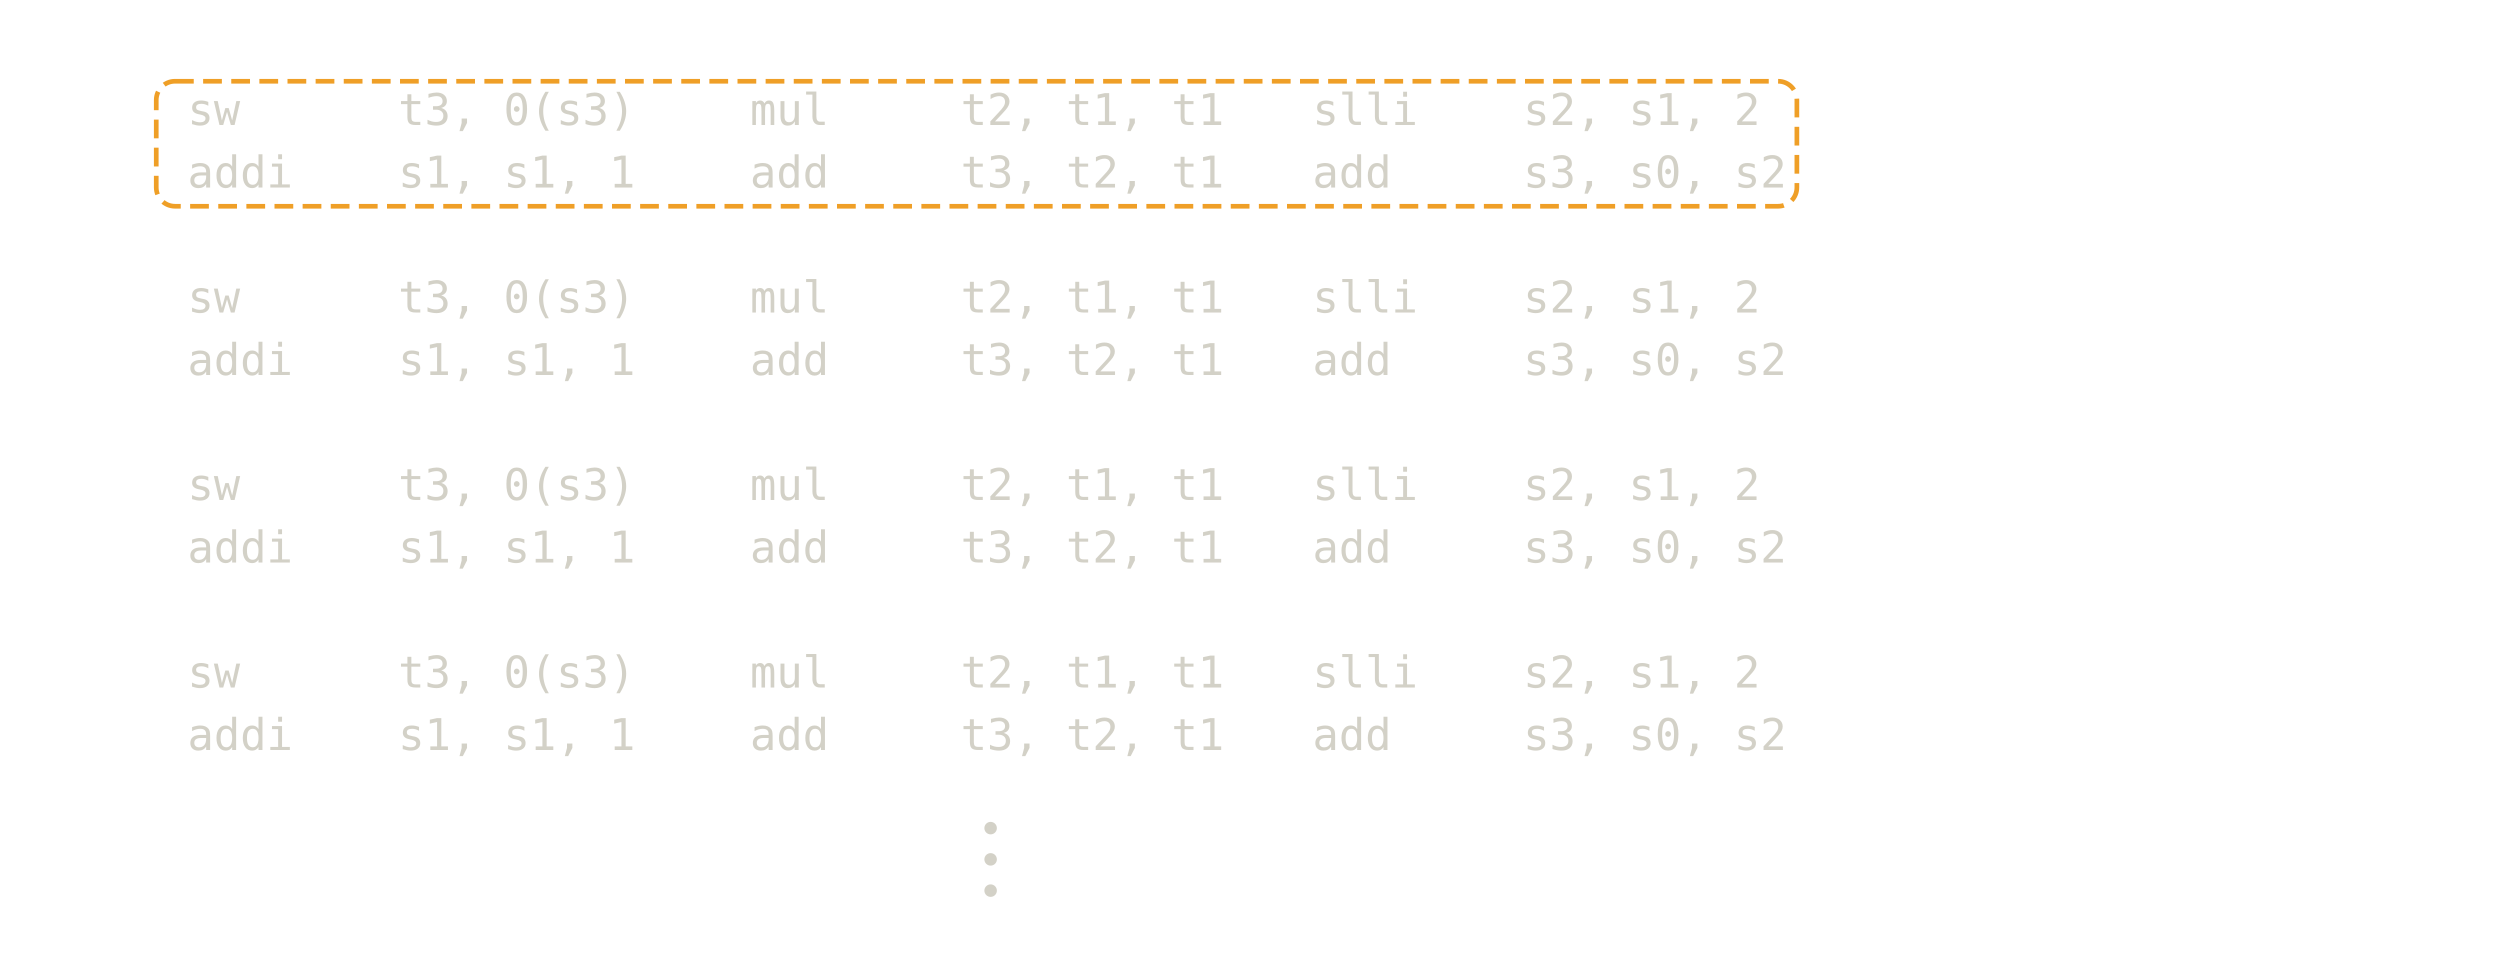
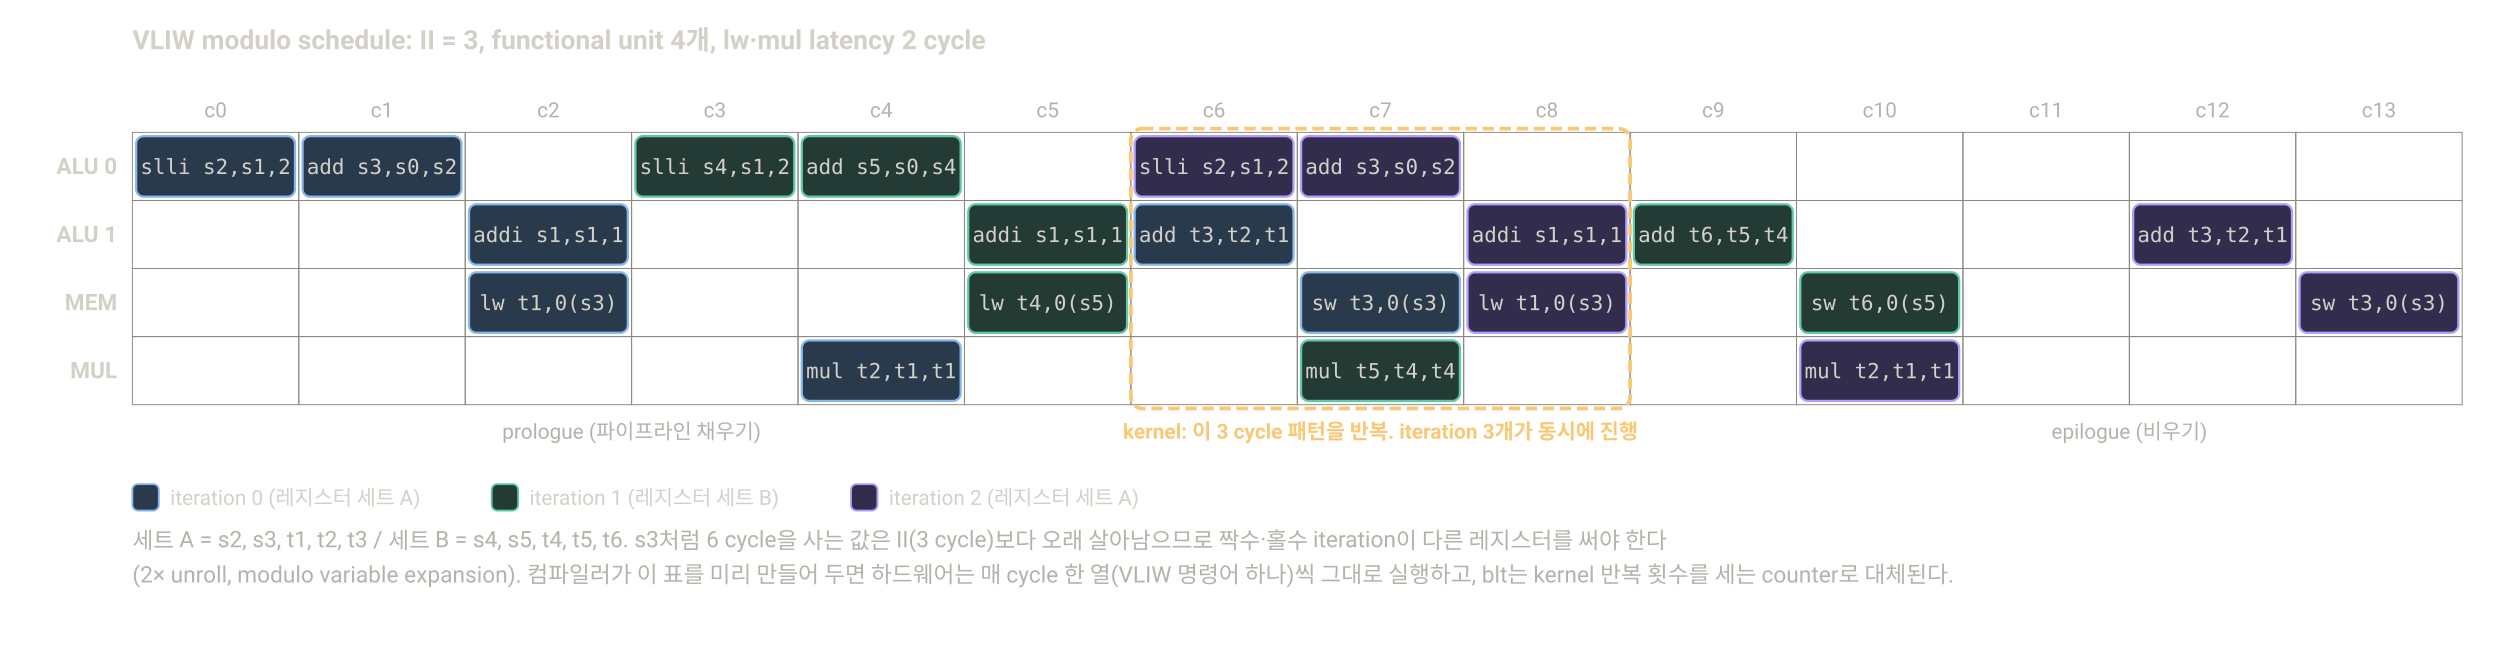
- <svg xmlns="http://www.w3.org/2000/svg" width="800" height="310" viewBox="0 0 800 310" font-family="-apple-system, BlinkMacSystemFont, 'Segoe UI', Roboto, 'Apple SD Gothic Neo', 'Malgun Gothic', sans-serif">
-   <g font-family="ui-monospace, 'Cascadia Code', 'Source Code Pro', Menlo, Consolas, monospace" font-size="14" fill="#D3D1C7" xml:space="preserve">
-     <text x="60" y="40">sw      t3, 0(s3)</text>
-     <text x="240" y="40">mul     t2, t1, t1</text>
-     <text x="420" y="40">slli    s2, s1, 2</text>
-     <text x="60" y="60">addi    s1, s1, 1</text>
-     <text x="240" y="60">add     t3, t2, t1</text>
-     <text x="420" y="60">add     s3, s0, s2</text>
-     <text x="60" y="100">sw      t3, 0(s3)</text>
-     <text x="240" y="100">mul     t2, t1, t1</text>
-     <text x="420" y="100">slli    s2, s1, 2</text>
-     <text x="60" y="120">addi    s1, s1, 1</text>
-     <text x="240" y="120">add     t3, t2, t1</text>
-     <text x="420" y="120">add     s3, s0, s2</text>
-     <text x="60" y="160">sw      t3, 0(s3)</text>
-     <text x="240" y="160">mul     t2, t1, t1</text>
-     <text x="420" y="160">slli    s2, s1, 2</text>
-     <text x="60" y="180">addi    s1, s1, 1</text>
-     <text x="240" y="180">add     t3, t2, t1</text>
-     <text x="420" y="180">add     s3, s0, s2</text>
-     <text x="60" y="220">sw      t3, 0(s3)</text>
-     <text x="240" y="220">mul     t2, t1, t1</text>
-     <text x="420" y="220">slli    s2, s1, 2</text>
-     <text x="60" y="240">addi    s1, s1, 1</text>
-     <text x="240" y="240">add     t3, t2, t1</text>
-     <text x="420" y="240">add     s3, s0, s2</text>
-   </g>
-   <rect x="50" y="26" width="525" height="40" rx="6" fill="none" stroke="#EF9F27" stroke-width="1.5" stroke-dasharray="6 3" />
-   <g fill="#D3D1C7">
-     <circle cx="317" cy="265" r="2" />
-     <circle cx="317" cy="275" r="2" />
-     <circle cx="317" cy="285" r="2" />
-   </g>
+ <svg xmlns="http://www.w3.org/2000/svg" viewBox="0 0 1322 344" font-family="-apple-system, 'Segoe UI', Roboto, 'Apple SD Gothic Neo', 'Malgun Gothic', sans-serif" font-size="12">
+   <text x="70" y="26" font-size="14" font-weight="600" fill="#D3D1C7">VLIW modulo schedule: II = 3, functional unit 4개, lw·mul latency 2 cycle</text>
+   <text x="114.0" y="62" text-anchor="middle" fill="#B4B2A9" font-size="11">c0</text>
+   <text x="202.0" y="62" text-anchor="middle" fill="#B4B2A9" font-size="11">c1</text>
+   <text x="290.0" y="62" text-anchor="middle" fill="#B4B2A9" font-size="11">c2</text>
+   <text x="378.0" y="62" text-anchor="middle" fill="#B4B2A9" font-size="11">c3</text>
+   <text x="466.0" y="62" text-anchor="middle" fill="#B4B2A9" font-size="11">c4</text>
+   <text x="554.0" y="62" text-anchor="middle" fill="#B4B2A9" font-size="11">c5</text>
+   <text x="642.0" y="62" text-anchor="middle" fill="#B4B2A9" font-size="11">c6</text>
+   <text x="730.0" y="62" text-anchor="middle" fill="#B4B2A9" font-size="11">c7</text>
+   <text x="818.0" y="62" text-anchor="middle" fill="#B4B2A9" font-size="11">c8</text>
+   <text x="906.0" y="62" text-anchor="middle" fill="#B4B2A9" font-size="11">c9</text>
+   <text x="994.0" y="62" text-anchor="middle" fill="#B4B2A9" font-size="11">c10</text>
+   <text x="1082.0" y="62" text-anchor="middle" fill="#B4B2A9" font-size="11">c11</text>
+   <text x="1170.0" y="62" text-anchor="middle" fill="#B4B2A9" font-size="11">c12</text>
+   <text x="1258.0" y="62" text-anchor="middle" fill="#B4B2A9" font-size="11">c13</text>
+   <text x="62" y="92.0" text-anchor="end" fill="#D3D1C7" font-weight="600">ALU 0</text>
+   <rect x="70" y="70" width="88" height="36" fill="none" stroke="#888780" stroke-width="0.5" />
+   <rect x="158" y="70" width="88" height="36" fill="none" stroke="#888780" stroke-width="0.5" />
+   <rect x="246" y="70" width="88" height="36" fill="none" stroke="#888780" stroke-width="0.5" />
+   <rect x="334" y="70" width="88" height="36" fill="none" stroke="#888780" stroke-width="0.5" />
+   <rect x="422" y="70" width="88" height="36" fill="none" stroke="#888780" stroke-width="0.5" />
+   <rect x="510" y="70" width="88" height="36" fill="none" stroke="#888780" stroke-width="0.5" />
+   <rect x="598" y="70" width="88" height="36" fill="none" stroke="#888780" stroke-width="0.5" />
+   <rect x="686" y="70" width="88" height="36" fill="none" stroke="#888780" stroke-width="0.5" />
+   <rect x="774" y="70" width="88" height="36" fill="none" stroke="#888780" stroke-width="0.5" />
+   <rect x="862" y="70" width="88" height="36" fill="none" stroke="#888780" stroke-width="0.5" />
+   <rect x="950" y="70" width="88" height="36" fill="none" stroke="#888780" stroke-width="0.5" />
+   <rect x="1038" y="70" width="88" height="36" fill="none" stroke="#888780" stroke-width="0.5" />
+   <rect x="1126" y="70" width="88" height="36" fill="none" stroke="#888780" stroke-width="0.5" />
+   <rect x="1214" y="70" width="88" height="36" fill="none" stroke="#888780" stroke-width="0.5" />
+   <text x="62" y="128.0" text-anchor="end" fill="#D3D1C7" font-weight="600">ALU 1</text>
+   <rect x="70" y="106" width="88" height="36" fill="none" stroke="#888780" stroke-width="0.5" />
+   <rect x="158" y="106" width="88" height="36" fill="none" stroke="#888780" stroke-width="0.5" />
+   <rect x="246" y="106" width="88" height="36" fill="none" stroke="#888780" stroke-width="0.5" />
+   <rect x="334" y="106" width="88" height="36" fill="none" stroke="#888780" stroke-width="0.5" />
+   <rect x="422" y="106" width="88" height="36" fill="none" stroke="#888780" stroke-width="0.5" />
+   <rect x="510" y="106" width="88" height="36" fill="none" stroke="#888780" stroke-width="0.5" />
+   <rect x="598" y="106" width="88" height="36" fill="none" stroke="#888780" stroke-width="0.5" />
+   <rect x="686" y="106" width="88" height="36" fill="none" stroke="#888780" stroke-width="0.5" />
+   <rect x="774" y="106" width="88" height="36" fill="none" stroke="#888780" stroke-width="0.5" />
+   <rect x="862" y="106" width="88" height="36" fill="none" stroke="#888780" stroke-width="0.5" />
+   <rect x="950" y="106" width="88" height="36" fill="none" stroke="#888780" stroke-width="0.5" />
+   <rect x="1038" y="106" width="88" height="36" fill="none" stroke="#888780" stroke-width="0.5" />
+   <rect x="1126" y="106" width="88" height="36" fill="none" stroke="#888780" stroke-width="0.5" />
+   <rect x="1214" y="106" width="88" height="36" fill="none" stroke="#888780" stroke-width="0.5" />
+   <text x="62" y="164.0" text-anchor="end" fill="#D3D1C7" font-weight="600">MEM</text>
+   <rect x="70" y="142" width="88" height="36" fill="none" stroke="#888780" stroke-width="0.5" />
+   <rect x="158" y="142" width="88" height="36" fill="none" stroke="#888780" stroke-width="0.5" />
+   <rect x="246" y="142" width="88" height="36" fill="none" stroke="#888780" stroke-width="0.5" />
+   <rect x="334" y="142" width="88" height="36" fill="none" stroke="#888780" stroke-width="0.5" />
+   <rect x="422" y="142" width="88" height="36" fill="none" stroke="#888780" stroke-width="0.5" />
+   <rect x="510" y="142" width="88" height="36" fill="none" stroke="#888780" stroke-width="0.5" />
+   <rect x="598" y="142" width="88" height="36" fill="none" stroke="#888780" stroke-width="0.5" />
+   <rect x="686" y="142" width="88" height="36" fill="none" stroke="#888780" stroke-width="0.5" />
+   <rect x="774" y="142" width="88" height="36" fill="none" stroke="#888780" stroke-width="0.5" />
+   <rect x="862" y="142" width="88" height="36" fill="none" stroke="#888780" stroke-width="0.5" />
+   <rect x="950" y="142" width="88" height="36" fill="none" stroke="#888780" stroke-width="0.5" />
+   <rect x="1038" y="142" width="88" height="36" fill="none" stroke="#888780" stroke-width="0.5" />
+   <rect x="1126" y="142" width="88" height="36" fill="none" stroke="#888780" stroke-width="0.5" />
+   <rect x="1214" y="142" width="88" height="36" fill="none" stroke="#888780" stroke-width="0.5" />
+   <text x="62" y="200.0" text-anchor="end" fill="#D3D1C7" font-weight="600">MUL</text>
+   <rect x="70" y="178" width="88" height="36" fill="none" stroke="#888780" stroke-width="0.5" />
+   <rect x="158" y="178" width="88" height="36" fill="none" stroke="#888780" stroke-width="0.5" />
+   <rect x="246" y="178" width="88" height="36" fill="none" stroke="#888780" stroke-width="0.5" />
+   <rect x="334" y="178" width="88" height="36" fill="none" stroke="#888780" stroke-width="0.5" />
+   <rect x="422" y="178" width="88" height="36" fill="none" stroke="#888780" stroke-width="0.5" />
+   <rect x="510" y="178" width="88" height="36" fill="none" stroke="#888780" stroke-width="0.5" />
+   <rect x="598" y="178" width="88" height="36" fill="none" stroke="#888780" stroke-width="0.5" />
+   <rect x="686" y="178" width="88" height="36" fill="none" stroke="#888780" stroke-width="0.5" />
+   <rect x="774" y="178" width="88" height="36" fill="none" stroke="#888780" stroke-width="0.5" />
+   <rect x="862" y="178" width="88" height="36" fill="none" stroke="#888780" stroke-width="0.5" />
+   <rect x="950" y="178" width="88" height="36" fill="none" stroke="#888780" stroke-width="0.5" />
+   <rect x="1038" y="178" width="88" height="36" fill="none" stroke="#888780" stroke-width="0.5" />
+   <rect x="1126" y="178" width="88" height="36" fill="none" stroke="#888780" stroke-width="0.5" />
+   <rect x="1214" y="178" width="88" height="36" fill="none" stroke="#888780" stroke-width="0.5" />
+   <rect x="72" y="72" width="84" height="32" rx="4" fill="#2A3A4D" stroke="#85B7EB" stroke-width="1.2" />
+   <text x="114.0" y="92.0" text-anchor="middle" font-family="ui-monospace, Menlo, Consolas, monospace" font-size="11" fill="#D3D1C7">slli s2,s1,2</text>
+   <rect x="160" y="72" width="84" height="32" rx="4" fill="#2A3A4D" stroke="#85B7EB" stroke-width="1.2" />
+   <text x="202.0" y="92.0" text-anchor="middle" font-family="ui-monospace, Menlo, Consolas, monospace" font-size="11" fill="#D3D1C7">add s3,s0,s2</text>
+   <rect x="248" y="144" width="84" height="32" rx="4" fill="#2A3A4D" stroke="#85B7EB" stroke-width="1.2" />
+   <text x="290.0" y="164.0" text-anchor="middle" font-family="ui-monospace, Menlo, Consolas, monospace" font-size="11" fill="#D3D1C7">lw t1,0(s3)</text>
+   <rect x="248" y="108" width="84" height="32" rx="4" fill="#2A3A4D" stroke="#85B7EB" stroke-width="1.2" />
+   <text x="290.0" y="128.0" text-anchor="middle" font-family="ui-monospace, Menlo, Consolas, monospace" font-size="11" fill="#D3D1C7">addi s1,s1,1</text>
+   <rect x="424" y="180" width="84" height="32" rx="4" fill="#2A3A4D" stroke="#85B7EB" stroke-width="1.2" />
+   <text x="466.0" y="200.0" text-anchor="middle" font-family="ui-monospace, Menlo, Consolas, monospace" font-size="11" fill="#D3D1C7">mul t2,t1,t1</text>
+   <rect x="600" y="108" width="84" height="32" rx="4" fill="#2A3A4D" stroke="#85B7EB" stroke-width="1.2" />
+   <text x="642.0" y="128.0" text-anchor="middle" font-family="ui-monospace, Menlo, Consolas, monospace" font-size="11" fill="#D3D1C7">add t3,t2,t1</text>
+   <rect x="688" y="144" width="84" height="32" rx="4" fill="#2A3A4D" stroke="#85B7EB" stroke-width="1.2" />
+   <text x="730.0" y="164.0" text-anchor="middle" font-family="ui-monospace, Menlo, Consolas, monospace" font-size="11" fill="#D3D1C7">sw t3,0(s3)</text>
+   <rect x="336" y="72" width="84" height="32" rx="4" fill="#233B34" stroke="#5DCAA5" stroke-width="1.2" />
+   <text x="378.0" y="92.0" text-anchor="middle" font-family="ui-monospace, Menlo, Consolas, monospace" font-size="11" fill="#D3D1C7">slli s4,s1,2</text>
+   <rect x="424" y="72" width="84" height="32" rx="4" fill="#233B34" stroke="#5DCAA5" stroke-width="1.2" />
+   <text x="466.0" y="92.0" text-anchor="middle" font-family="ui-monospace, Menlo, Consolas, monospace" font-size="11" fill="#D3D1C7">add s5,s0,s4</text>
+   <rect x="512" y="144" width="84" height="32" rx="4" fill="#233B34" stroke="#5DCAA5" stroke-width="1.2" />
+   <text x="554.0" y="164.0" text-anchor="middle" font-family="ui-monospace, Menlo, Consolas, monospace" font-size="11" fill="#D3D1C7">lw t4,0(s5)</text>
+   <rect x="512" y="108" width="84" height="32" rx="4" fill="#233B34" stroke="#5DCAA5" stroke-width="1.2" />
+   <text x="554.0" y="128.0" text-anchor="middle" font-family="ui-monospace, Menlo, Consolas, monospace" font-size="11" fill="#D3D1C7">addi s1,s1,1</text>
+   <rect x="688" y="180" width="84" height="32" rx="4" fill="#233B34" stroke="#5DCAA5" stroke-width="1.2" />
+   <text x="730.0" y="200.0" text-anchor="middle" font-family="ui-monospace, Menlo, Consolas, monospace" font-size="11" fill="#D3D1C7">mul t5,t4,t4</text>
+   <rect x="864" y="108" width="84" height="32" rx="4" fill="#233B34" stroke="#5DCAA5" stroke-width="1.2" />
+   <text x="906.0" y="128.0" text-anchor="middle" font-family="ui-monospace, Menlo, Consolas, monospace" font-size="11" fill="#D3D1C7">add t6,t5,t4</text>
+   <rect x="952" y="144" width="84" height="32" rx="4" fill="#233B34" stroke="#5DCAA5" stroke-width="1.2" />
+   <text x="994.0" y="164.0" text-anchor="middle" font-family="ui-monospace, Menlo, Consolas, monospace" font-size="11" fill="#D3D1C7">sw t6,0(s5)</text>
+   <rect x="600" y="72" width="84" height="32" rx="4" fill="#332D4D" stroke="#B39DFF" stroke-width="1.2" />
+   <text x="642.0" y="92.0" text-anchor="middle" font-family="ui-monospace, Menlo, Consolas, monospace" font-size="11" fill="#D3D1C7">slli s2,s1,2</text>
+   <rect x="688" y="72" width="84" height="32" rx="4" fill="#332D4D" stroke="#B39DFF" stroke-width="1.2" />
+   <text x="730.0" y="92.0" text-anchor="middle" font-family="ui-monospace, Menlo, Consolas, monospace" font-size="11" fill="#D3D1C7">add s3,s0,s2</text>
+   <rect x="776" y="144" width="84" height="32" rx="4" fill="#332D4D" stroke="#B39DFF" stroke-width="1.2" />
+   <text x="818.0" y="164.0" text-anchor="middle" font-family="ui-monospace, Menlo, Consolas, monospace" font-size="11" fill="#D3D1C7">lw t1,0(s3)</text>
+   <rect x="776" y="108" width="84" height="32" rx="4" fill="#332D4D" stroke="#B39DFF" stroke-width="1.2" />
+   <text x="818.0" y="128.0" text-anchor="middle" font-family="ui-monospace, Menlo, Consolas, monospace" font-size="11" fill="#D3D1C7">addi s1,s1,1</text>
+   <rect x="952" y="180" width="84" height="32" rx="4" fill="#332D4D" stroke="#B39DFF" stroke-width="1.2" />
+   <text x="994.0" y="200.0" text-anchor="middle" font-family="ui-monospace, Menlo, Consolas, monospace" font-size="11" fill="#D3D1C7">mul t2,t1,t1</text>
+   <rect x="1128" y="108" width="84" height="32" rx="4" fill="#332D4D" stroke="#B39DFF" stroke-width="1.2" />
+   <text x="1170.0" y="128.0" text-anchor="middle" font-family="ui-monospace, Menlo, Consolas, monospace" font-size="11" fill="#D3D1C7">add t3,t2,t1</text>
+   <rect x="1216" y="144" width="84" height="32" rx="4" fill="#332D4D" stroke="#B39DFF" stroke-width="1.2" />
+   <text x="1258.0" y="164.0" text-anchor="middle" font-family="ui-monospace, Menlo, Consolas, monospace" font-size="11" fill="#D3D1C7">sw t3,0(s3)</text>
+   <rect x="598" y="68" width="264" height="148" rx="6" fill="none" stroke="#FAC775" stroke-width="2" stroke-dasharray="6 3" />
+   <text x="730.0" y="232" text-anchor="middle" fill="#FAC775" font-size="11" font-weight="600">kernel: 이 3 cycle 패턴을 반복. iteration 3개가 동시에 진행</text>
+   <text x="334" y="232" text-anchor="middle" fill="#B4B2A9" font-size="11">prologue (파이프라인 채우기)</text>
+   <text x="1126" y="232" text-anchor="middle" fill="#B4B2A9" font-size="11">epilogue (비우기)</text>
+   <rect x="70" y="256" width="14" height="14" rx="3" fill="#2A3A4D" stroke="#85B7EB" />
+   <text x="90" y="267" fill="#D3D1C7" font-size="11">iteration 0 (레지스터 세트 A)</text>
+   <rect x="260" y="256" width="14" height="14" rx="3" fill="#233B34" stroke="#5DCAA5" />
+   <text x="280" y="267" fill="#D3D1C7" font-size="11">iteration 1 (레지스터 세트 B)</text>
+   <rect x="450" y="256" width="14" height="14" rx="3" fill="#332D4D" stroke="#B39DFF" />
+   <text x="470" y="267" fill="#D3D1C7" font-size="11">iteration 2 (레지스터 세트 A)</text>
+   <text x="70" y="290" fill="#B4B2A9" font-size="12">세트 A = s2, s3, t1, t2, t3 / 세트 B = s4, s5, t4, t5, t6. s3처럼 6 cycle을 사는 값은 II(3 cycle)보다 오래 살아남으므로 짝수·홀수 iteration이 다른 레지스터를 써야 한다</text>
+   <text x="70" y="308" fill="#B4B2A9" font-size="12">(2× unroll, modulo variable expansion). 컴파일러가 이 표를 미리 만들어 두면 하드웨어는 매 cycle 한 열(VLIW 명령어 하나)씩 그대로 실행하고, blt는 kernel 반복 횟수를 세는 counter로 대체된다.</text>
</svg>
